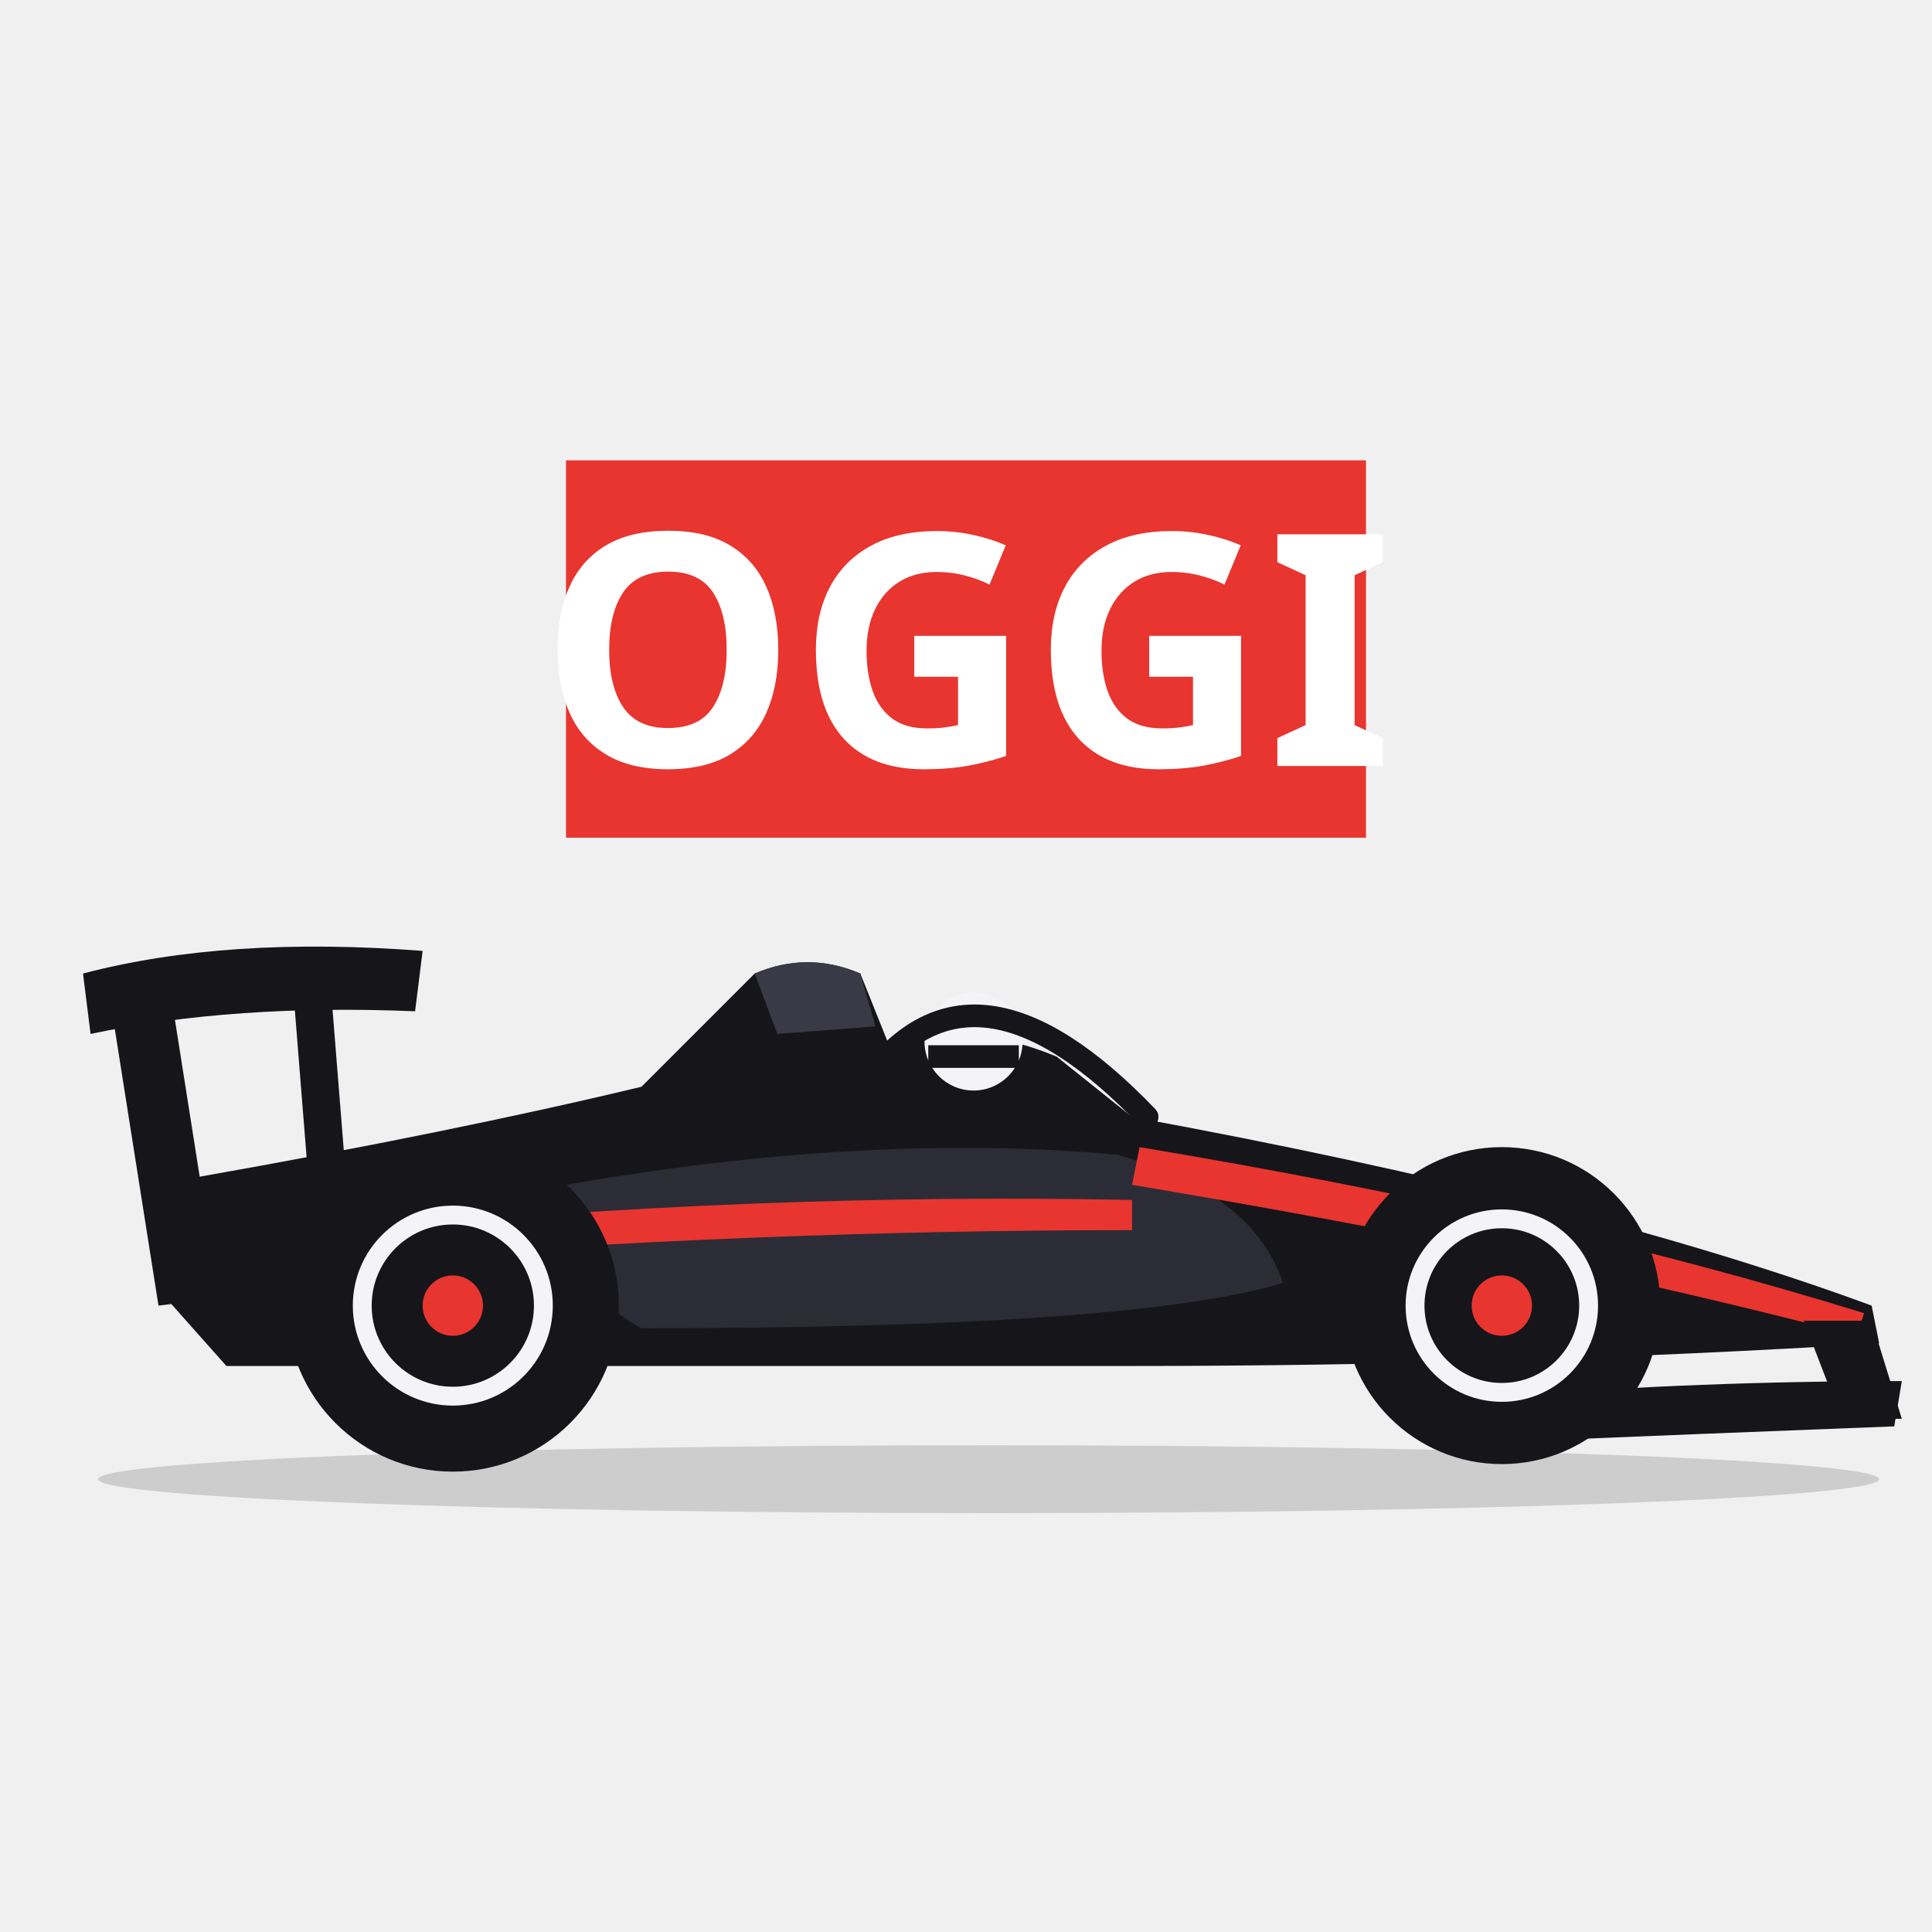
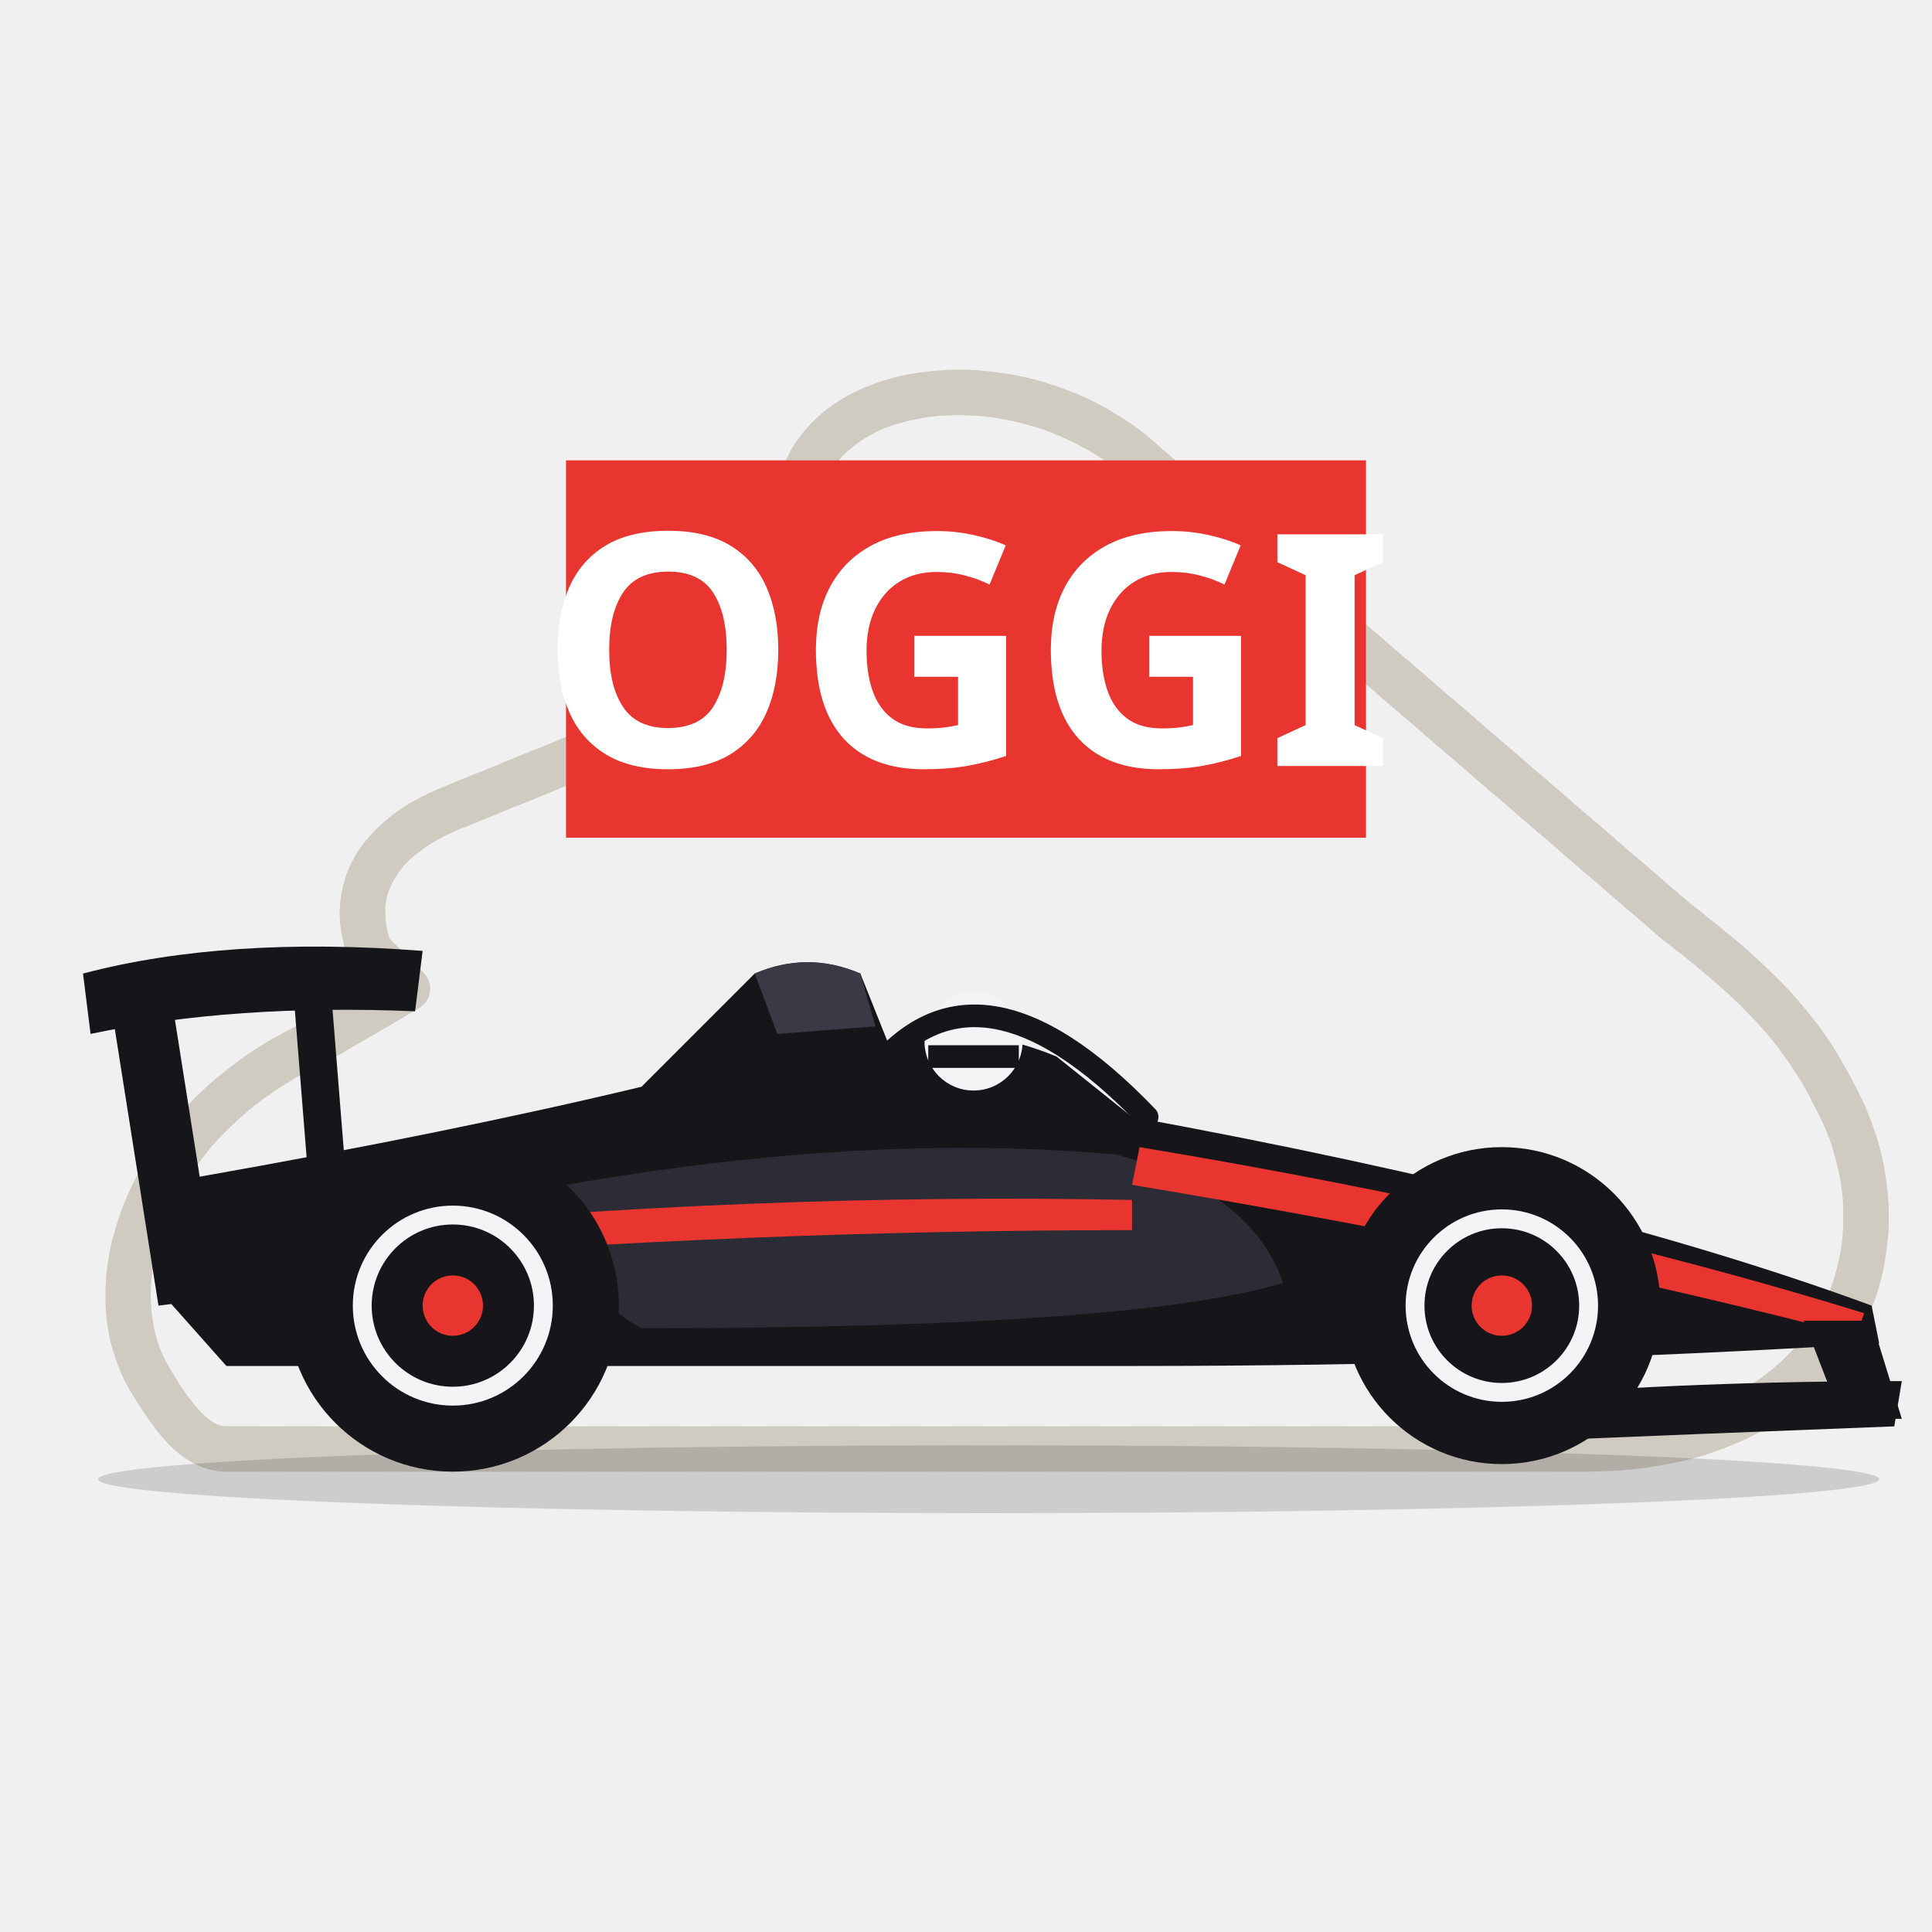
<svg xmlns="http://www.w3.org/2000/svg" viewBox="0 0 512 512" width="512" height="512">
+   <g fill="none" stroke-linecap="round" stroke-linejoin="round">
+     <path id="pista" d="M60 384 L420 384 C488 384 508 330 486 290 C476 270 462 258 444 244 L300 120 C280 104 252 100 232 108 C208 118 206 142 222 154 L238 166 L120 214 C100 222 92 236 98 252 L108 262 L84 276 C40 296 24 340 40 366 C46 376 52 384 60 384 Z" stroke="#cfcbc1" stroke-width="12" />
+     <use href="#pista" stroke="#ffffff" stroke-width="2" stroke-dasharray="8 8" />
+   </g>
  <ellipse cx="262" cy="392" rx="236" ry="9" fill="#15151a" opacity=".16" />
  <path d="M22 258 Q60 248 112 252 L110 268 Q62 266 24 274 Z" fill="#15151a" />
  <path d="M30 270 L46 268 L58 344 L42 346 Z" fill="#15151a" />
  <path d="M78 266 L88 266 L92 316 L82 316 Z" fill="#15151a" />
  <path d="M44 344 L52 312 Q120 300 170 288 L200 258 Q214 252 228 258 L236 278 Q256 270 280 280 L300 296 Q420 318 496 346 L498 356 Q400 362 300 362 L60 362 Z" fill="#15151a" />
  <path d="M150 314 Q230 300 296 306 Q332 316 340 340 Q300 352 170 352 Q148 340 150 314 Z" fill="#2c2c36" />
  <path d="M302 304 Q410 322 494 348 L492 354 Q408 332 300 314 Z" fill="#e8352f" />
  <path d="M96 326 Q200 316 300 318 L300 326 Q200 326 98 334 Z" fill="#e8352f" />
  <path d="M200 258 Q214 252 228 258 L232 272 L206 274 Z" fill="#3a3a46" />
  <circle cx="258" cy="276" r="13" fill="#f4f4f6" />
  <path d="M246 277 h24 v6 h-24 z" fill="#15151a" />
  <path d="M230 286 Q258 248 304 296" fill="none" stroke="#15151a" stroke-width="6" stroke-linecap="round" />
  <path d="M400 370 Q450 366 504 366 L502 378 Q450 380 402 382 Z" fill="#15151a" />
  <path d="M478 350 L496 350 L504 376 L488 376 Z" fill="#15151a" />
  <g fill="#15151a">
    <circle cx="120" cy="346" r="44" />
    <circle cx="398" cy="346" r="42" />
  </g>
  <g fill="none" stroke="#f4f4f6" stroke-width="5">
    <circle cx="120" cy="346" r="24" />
    <circle cx="398" cy="346" r="23" />
  </g>
  <g fill="#e8352f">
    <circle cx="120" cy="346" r="8" />
    <circle cx="398" cy="346" r="8" />
  </g>
  <rect x="150" y="122" width="212" height="100" fill="#e8352f" />
  <text x="256" y="203" text-anchor="middle" font-family="Oswald" font-weight="700" font-size="86" fill="#ffffff">OGGI</text>
</svg>
